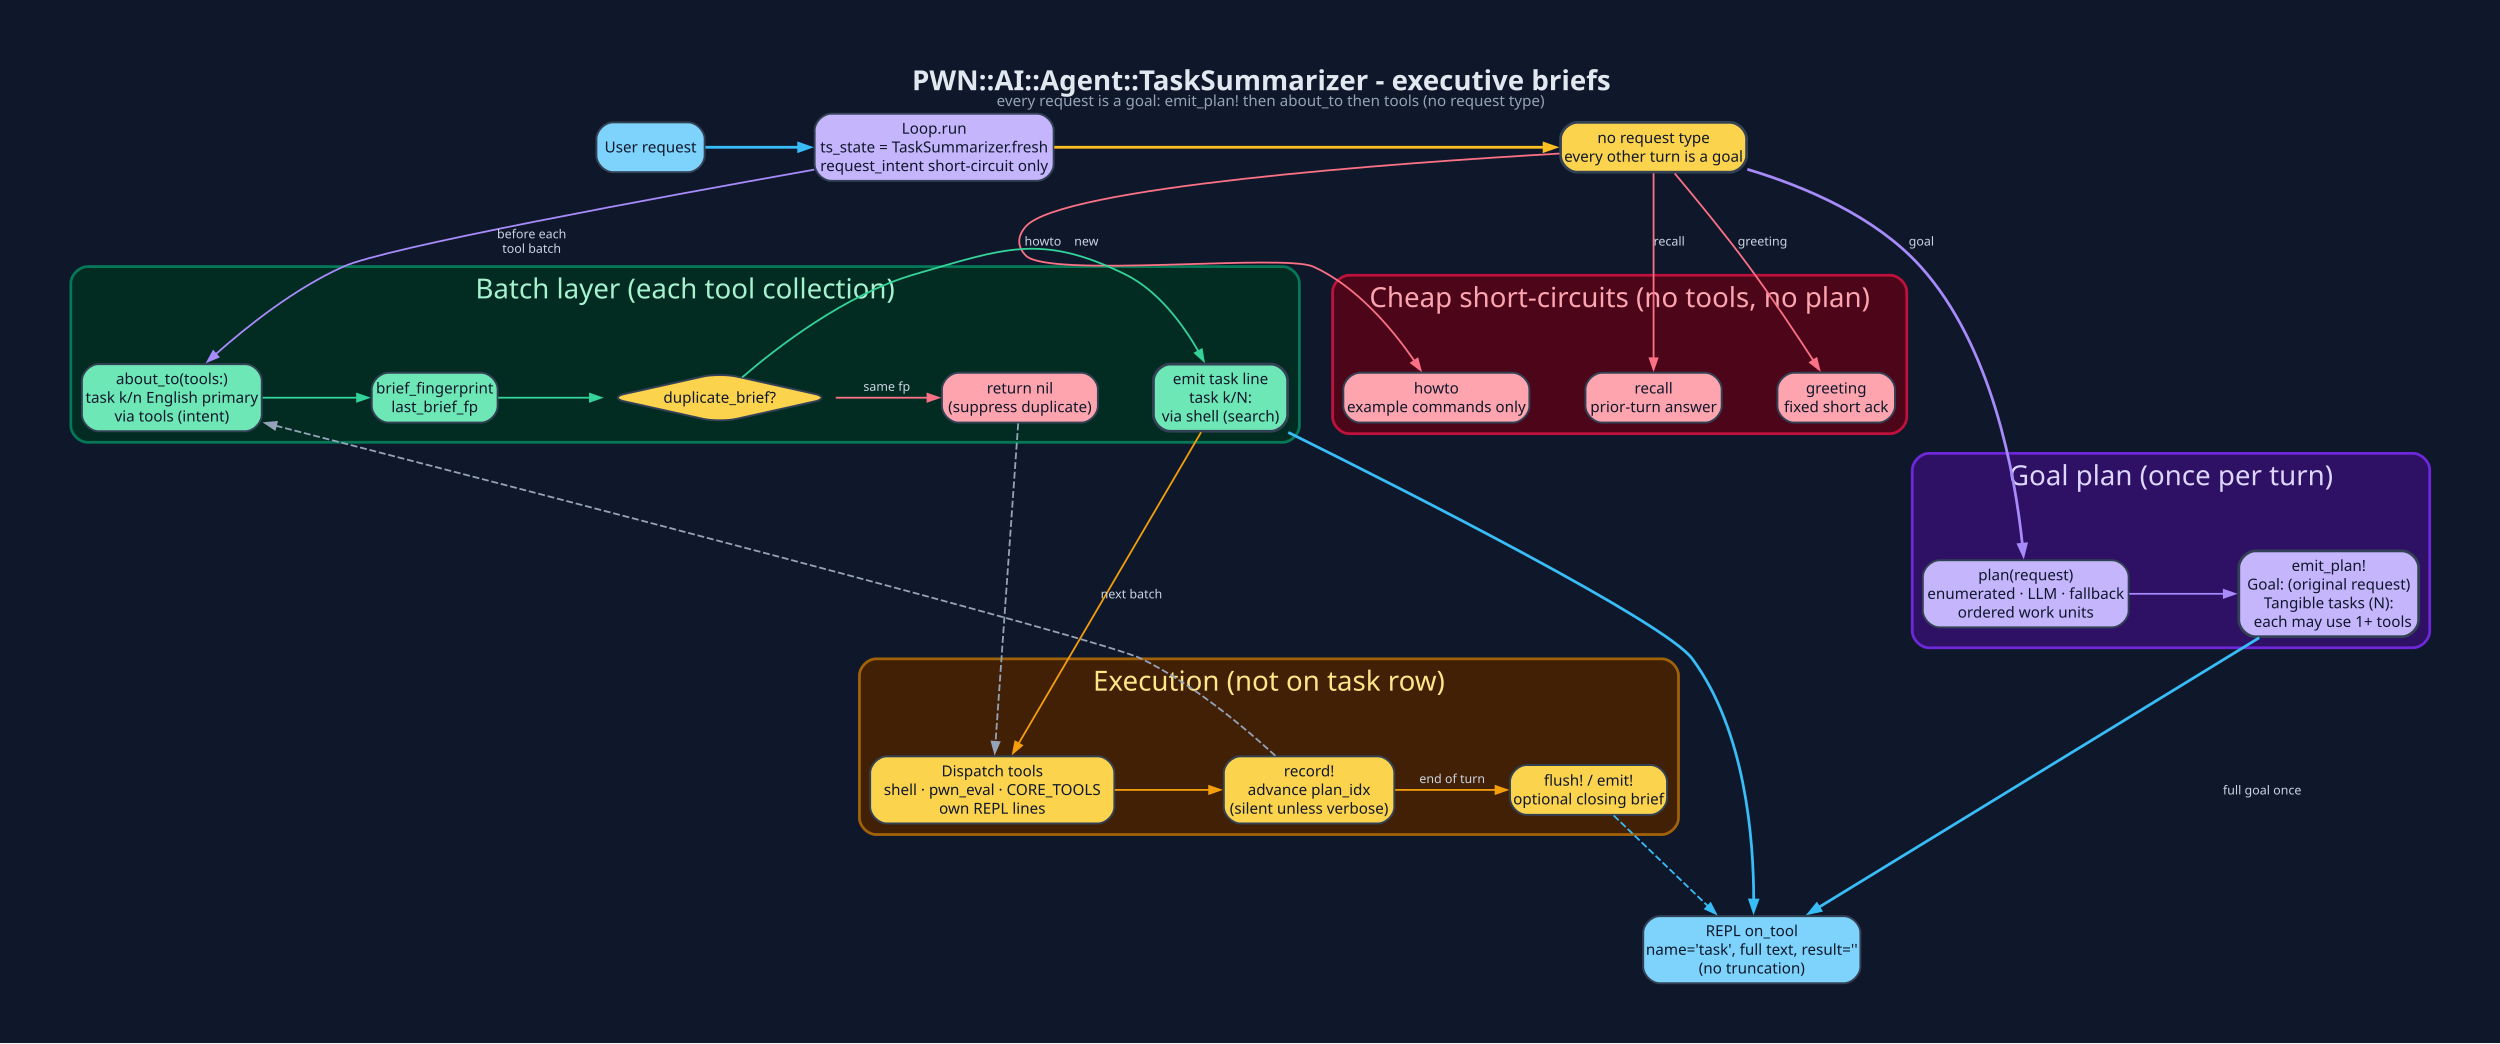
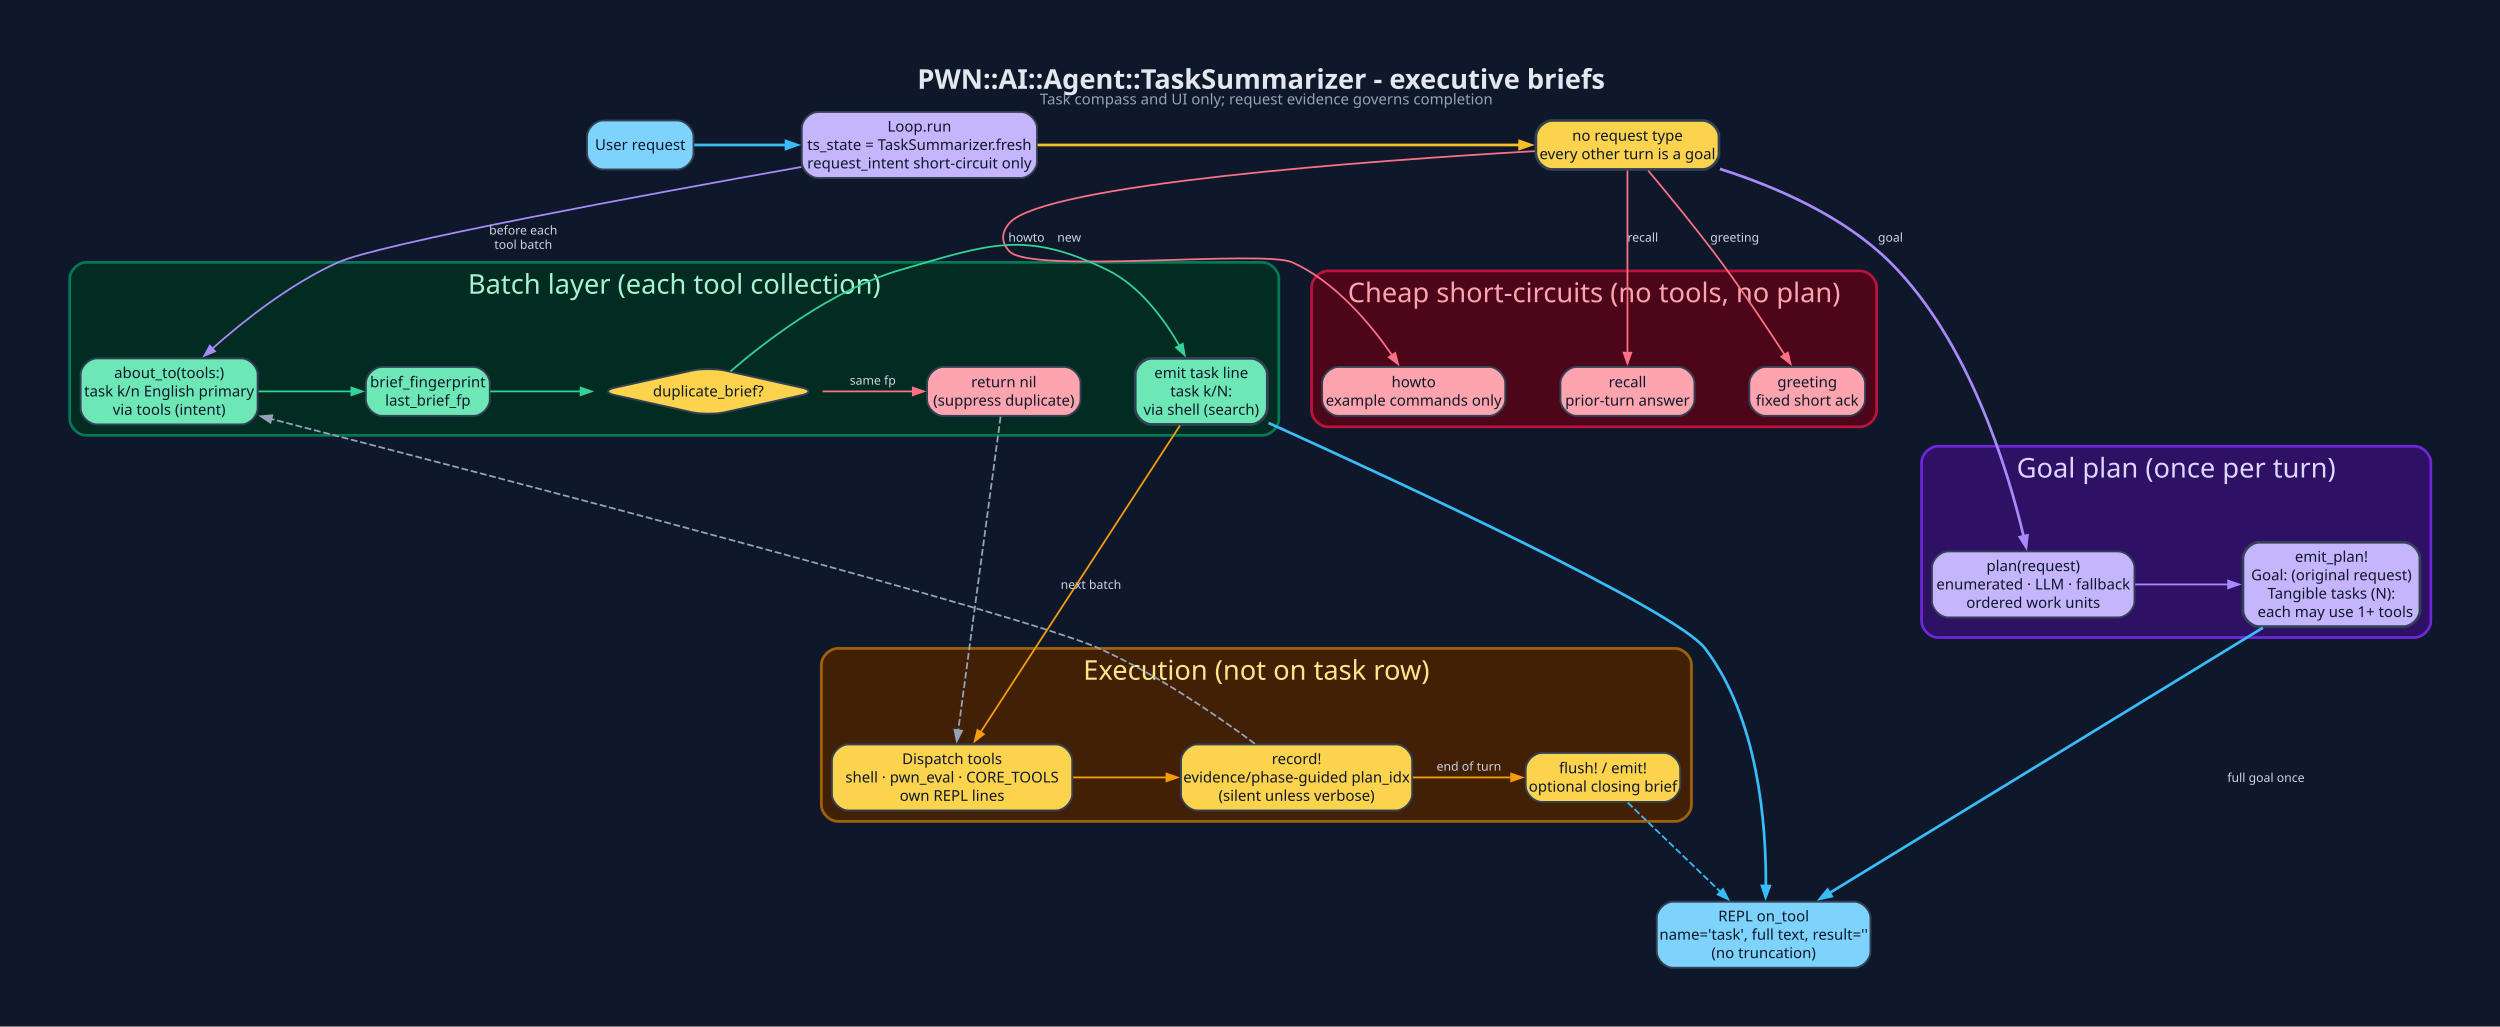
- <svg xmlns="http://www.w3.org/2000/svg" width="1807pt" height="754pt" viewBox="0.00 0.00 1807.00 754.00">
+ <svg xmlns="http://www.w3.org/2000/svg" width="1836pt" height="754pt" viewBox="0.00 0.00 1836.00 754.00">
  <g id="graph0" class="graph" transform="scale(1 1) rotate(0) translate(43.2 710.7)">
-     <polygon fill="#0f172a" stroke="none" points="-43.2,43.2 -43.2,-710.7 1764.2,-710.7 1764.2,43.2 -43.2,43.2" />
-     <text xml:space="preserve" text-anchor="start" x="616" y="-645.5" font-family="sans-Serif" font-weight="bold" font-size="20.00" fill="#e2e8f0">PWN::AI::Agent::TaskSummarizer - executive briefs</text>
-     <text xml:space="preserve" text-anchor="start" x="677.12" y="-634.05" font-family="sans-Serif" font-size="11.00" fill="#94a3b8">every request is a goal: emit_plan! then about_to then tools (no request type)</text>
+     <polygon fill="#0f172a" stroke="none" points="-43.2,43.2 -43.2,-710.7 1793.2,-710.7 1793.2,43.2 -43.2,43.2" />
+     <text xml:space="preserve" text-anchor="start" x="630.5" y="-645.5" font-family="sans-Serif" font-weight="bold" font-size="20.00" fill="#e2e8f0">PWN::AI::Agent::TaskSummarizer - executive briefs</text>
+     <text xml:space="preserve" text-anchor="start" x="720.5" y="-634.05" font-family="sans-Serif" font-size="11.00" fill="#94a3b8">Task compass and UI only; request evidence governs completion</text>
    <g id="clust2" class="cluster">
      <path fill="#4c0519" stroke="#be123c" stroke-width="2" d="M932,-397.25C932,-397.25 1323,-397.25 1323,-397.25 1329,-397.25 1335,-403.25 1335,-409.25 1335,-409.25 1335,-499.75 1335,-499.75 1335,-505.75 1329,-511.75 1323,-511.75 1323,-511.75 932,-511.75 932,-511.75 926,-511.75 920,-505.75 920,-499.75 920,-499.75 920,-409.25 920,-409.25 920,-403.25 926,-397.25 932,-397.25" />
      <text xml:space="preserve" text-anchor="middle" x="1127.5" y="-488.75" font-family="sans-Serif" font-size="20.00" fill="#fda4af">Cheap short-circuits (no tools, no plan)</text>
    </g>
    <g id="clust4" class="cluster">
-       <path fill="#2e1065" stroke="#6d28d9" stroke-width="2" d="M1351,-242.5C1351,-242.5 1701,-242.5 1701,-242.5 1707,-242.5 1713,-248.5 1713,-254.5 1713,-254.5 1713,-371 1713,-371 1713,-377 1707,-383 1701,-383 1701,-383 1351,-383 1351,-383 1345,-383 1339,-377 1339,-371 1339,-371 1339,-254.5 1339,-254.5 1339,-248.5 1345,-242.5 1351,-242.5" />
-       <text xml:space="preserve" text-anchor="middle" x="1526" y="-360" font-family="sans-Serif" font-size="20.00" fill="#ddd6fe">Goal plan (once per turn)</text>
+       <path fill="#2e1065" stroke="#6d28d9" stroke-width="2" d="M1380,-242.5C1380,-242.5 1730,-242.5 1730,-242.5 1736,-242.5 1742,-248.5 1742,-254.5 1742,-254.5 1742,-371 1742,-371 1742,-377 1736,-383 1730,-383 1730,-383 1380,-383 1380,-383 1374,-383 1368,-377 1368,-371 1368,-371 1368,-254.5 1368,-254.5 1368,-248.5 1374,-242.5 1380,-242.5" />
+       <text xml:space="preserve" text-anchor="middle" x="1555" y="-360" font-family="sans-Serif" font-size="20.00" fill="#ddd6fe">Goal plan (once per turn)</text>
    </g>
    <g id="clust6" class="cluster">
      <path fill="#022c22" stroke="#047857" stroke-width="2" d="M20,-391C20,-391 884,-391 884,-391 890,-391 896,-397 896,-403 896,-403 896,-506 896,-506 896,-512 890,-518 884,-518 884,-518 20,-518 20,-518 14,-518 8,-512 8,-506 8,-506 8,-403 8,-403 8,-397 14,-391 20,-391" />
      <text xml:space="preserve" text-anchor="middle" x="452" y="-495" font-family="sans-Serif" font-size="20.00" fill="#a7f3d0">Batch layer (each tool collection)</text>
    </g>
    <g id="clust8" class="cluster">
-       <path fill="#422006" stroke="#a16207" stroke-width="2" d="M590,-107.5C590,-107.5 1158,-107.5 1158,-107.5 1164,-107.5 1170,-113.5 1170,-119.5 1170,-119.5 1170,-222.5 1170,-222.5 1170,-228.5 1164,-234.5 1158,-234.5 1158,-234.5 590,-234.5 590,-234.5 584,-234.5 578,-228.5 578,-222.5 578,-222.5 578,-119.5 578,-119.5 578,-113.5 584,-107.5 590,-107.5" />
-       <text xml:space="preserve" text-anchor="middle" x="874" y="-211.5" font-family="sans-Serif" font-size="20.00" fill="#fde68a">Execution (not on task row)</text>
+       <path fill="#422006" stroke="#a16207" stroke-width="2" d="M572,-107.5C572,-107.5 1187,-107.5 1187,-107.5 1193,-107.5 1199,-113.5 1199,-119.5 1199,-119.5 1199,-222.5 1199,-222.5 1199,-228.5 1193,-234.5 1187,-234.5 1187,-234.5 572,-234.5 572,-234.5 566,-234.5 560,-228.5 560,-222.5 560,-222.5 560,-119.5 560,-119.5 560,-113.5 566,-107.5 572,-107.5" />
+       <text xml:space="preserve" text-anchor="middle" x="879.5" y="-211.5" font-family="sans-Serif" font-size="20.00" fill="#fde68a">Execution (not on task row)</text>
    </g>
    <g id="node1" class="node">
      <path fill="#7dd3fc" stroke="#334155" stroke-width="1.4" d="M454.12,-622.25C454.12,-622.25 399.88,-622.25 399.88,-622.25 393.88,-622.25 387.88,-616.25 387.88,-610.25 387.88,-610.25 387.88,-598.25 387.88,-598.25 387.88,-592.25 393.88,-586.25 399.88,-586.25 399.88,-586.25 454.12,-586.25 454.12,-586.25 460.12,-586.25 466.12,-592.25 466.12,-598.25 466.12,-598.25 466.12,-610.25 466.12,-610.25 466.12,-616.25 460.12,-622.25 454.12,-622.25" />
      <text xml:space="preserve" text-anchor="middle" x="427" y="-600.55" font-family="sans-Serif" font-size="11.00" fill="#0f172a">User request</text>
    </g>
    <g id="node2" class="node">
      <path fill="#c4b5fd" stroke="#334155" stroke-width="1.4" d="M706.38,-628.5C706.38,-628.5 557.62,-628.5 557.62,-628.5 551.62,-628.5 545.62,-622.5 545.62,-616.5 545.62,-616.5 545.62,-592 545.62,-592 545.62,-586 551.62,-580 557.62,-580 557.62,-580 706.38,-580 706.38,-580 712.38,-580 718.38,-586 718.38,-592 718.38,-592 718.38,-616.5 718.38,-616.5 718.38,-622.5 712.38,-628.5 706.38,-628.5" />
      <text xml:space="preserve" text-anchor="middle" x="632" y="-614.05" font-family="sans-Serif" font-size="11.00" fill="#0f172a">Loop.run</text>
      <text xml:space="preserve" text-anchor="middle" x="632" y="-600.55" font-family="sans-Serif" font-size="11.00" fill="#0f172a">ts_state = TaskSummarizer.fresh</text>
      <text xml:space="preserve" text-anchor="middle" x="632" y="-587.05" font-family="sans-Serif" font-size="11.00" fill="#0f172a">request_intent short-circuit only</text>
    </g>
    <g id="edge1" class="edge">
      <path fill="none" stroke="#38bdf8" stroke-width="2" d="M466.64,-604.25C489.22,-604.25 511.81,-604.25 534.39,-604.25" />
      <polygon fill="#38bdf8" stroke="#38bdf8" stroke-width="2" points="534.09,-607.05 542.09,-604.25 534.09,-601.45 534.09,-607.05" />
    </g>
    <g id="node3" class="node">
      <path fill="#fcd34d" stroke="#334155" stroke-width="2" d="M1207.25,-622.25C1207.25,-622.25 1096.75,-622.25 1096.75,-622.25 1090.75,-622.25 1084.75,-616.25 1084.75,-610.25 1084.75,-610.25 1084.75,-598.25 1084.75,-598.25 1084.75,-592.25 1090.75,-586.25 1096.75,-586.25 1096.75,-586.25 1207.25,-586.25 1207.25,-586.25 1213.25,-586.25 1219.25,-592.25 1219.25,-598.25 1219.25,-598.25 1219.25,-610.25 1219.25,-610.25 1219.25,-616.25 1213.25,-622.25 1207.25,-622.25" />
      <text xml:space="preserve" text-anchor="middle" x="1152" y="-607.3" font-family="sans-Serif" font-size="11.00" fill="#0f172a">no request type</text>
      <text xml:space="preserve" text-anchor="middle" x="1152" y="-593.8" font-family="sans-Serif" font-size="11.00" fill="#0f172a">every other turn is a goal</text>
    </g>
    <g id="edge2" class="edge">
      <path fill="none" stroke="#fbbf24" stroke-width="2" d="M718.84,-604.25C836.96,-604.25 955.08,-604.25 1073.2,-604.25" />
      <polygon fill="#fbbf24" stroke="#fbbf24" stroke-width="2" points="1072.87,-607.05 1080.87,-604.25 1072.87,-601.45 1072.87,-607.05" />
    </g>
    <g id="node9" class="node">
      <path fill="#6ee7b7" stroke="#334155" stroke-width="1.4" d="M134,-447.5C134,-447.5 28,-447.5 28,-447.5 22,-447.5 16,-441.5 16,-435.5 16,-435.5 16,-411 16,-411 16,-405 22,-399 28,-399 28,-399 134,-399 134,-399 140,-399 146,-405 146,-411 146,-411 146,-435.5 146,-435.5 146,-441.5 140,-447.5 134,-447.5" />
      <text xml:space="preserve" text-anchor="middle" x="81" y="-433.05" font-family="sans-Serif" font-size="11.00" fill="#0f172a">about_to(tools:)</text>
      <text xml:space="preserve" text-anchor="middle" x="81" y="-419.55" font-family="sans-Serif" font-size="11.00" fill="#0f172a">task k/n English primary</text>
      <text xml:space="preserve" text-anchor="middle" x="81" y="-406.05" font-family="sans-Serif" font-size="11.00" fill="#0f172a">via tools (intent)</text>
    </g>
    <g id="edge9" class="edge">
      <path fill="none" stroke="#a78bfa" stroke-width="1.3" d="M545.29,-588.08C429.59,-567.51 235.64,-531.77 205,-518 170.35,-502.43 136.31,-475.64 112.69,-454.67" />
      <polygon fill="#a78bfa" stroke="#a78bfa" stroke-width="1.3" points="114.68,-452.69 106.86,-449.41 110.92,-456.85 114.68,-452.69" />
      <text xml:space="preserve" text-anchor="middle" x="341.07" y="-538.45" font-family="sans-Serif" font-size="9.00" fill="#cbd5e1">before each</text>
      <text xml:space="preserve" text-anchor="middle" x="341.07" y="-527.95" font-family="sans-Serif" font-size="9.00" fill="#cbd5e1">tool batch</text>
    </g>
    <g id="node4" class="node">
      <path fill="#fda4af" stroke="#334155" stroke-width="1.4" d="M1314.5,-441.25C1314.5,-441.25 1253.5,-441.25 1253.5,-441.25 1247.5,-441.25 1241.5,-435.25 1241.5,-429.25 1241.5,-429.25 1241.5,-417.25 1241.5,-417.25 1241.5,-411.25 1247.5,-405.25 1253.5,-405.25 1253.5,-405.25 1314.5,-405.25 1314.5,-405.25 1320.5,-405.25 1326.5,-411.25 1326.5,-417.25 1326.5,-417.25 1326.5,-429.25 1326.5,-429.25 1326.5,-435.25 1320.5,-441.25 1314.5,-441.25" />
      <text xml:space="preserve" text-anchor="middle" x="1284" y="-426.3" font-family="sans-Serif" font-size="11.00" fill="#0f172a">greeting</text>
      <text xml:space="preserve" text-anchor="middle" x="1284" y="-412.8" font-family="sans-Serif" font-size="11.00" fill="#0f172a">fixed short ack</text>
    </g>
    <g id="edge3" class="edge">
      <path fill="none" stroke="#fb7185" stroke-width="1.3" d="M1167.28,-585.33C1181.59,-568.32 1203.36,-541.89 1221,-518 1237.57,-495.57 1255.17,-469.12 1267.55,-450.05" />
      <polygon fill="#fb7185" stroke="#fb7185" stroke-width="1.3" points="1269.79,-451.74 1271.77,-443.5 1265.08,-448.7 1269.79,-451.74" />
      <text xml:space="preserve" text-anchor="middle" x="1230.74" y="-533.2" font-family="sans-Serif" font-size="9.00" fill="#cbd5e1">greeting</text>
    </g>
    <g id="node5" class="node">
      <path fill="#fda4af" stroke="#334155" stroke-width="1.4" d="M1050.25,-441.25C1050.25,-441.25 939.75,-441.25 939.75,-441.25 933.75,-441.25 927.75,-435.25 927.75,-429.25 927.75,-429.25 927.75,-417.25 927.75,-417.25 927.75,-411.25 933.75,-405.25 939.75,-405.25 939.75,-405.25 1050.25,-405.25 1050.25,-405.25 1056.25,-405.25 1062.25,-411.25 1062.25,-417.25 1062.25,-417.25 1062.25,-429.25 1062.25,-429.25 1062.25,-435.25 1056.25,-441.25 1050.25,-441.25" />
      <text xml:space="preserve" text-anchor="middle" x="995" y="-426.3" font-family="sans-Serif" font-size="11.00" fill="#0f172a">howto</text>
      <text xml:space="preserve" text-anchor="middle" x="995" y="-412.8" font-family="sans-Serif" font-size="11.00" fill="#0f172a">example commands only</text>
    </g>
    <g id="edge4" class="edge">
      <path fill="none" stroke="#fb7185" stroke-width="1.3" d="M1083.95,-599.71C963.58,-592.74 723.35,-575.4 698.25,-547 692.07,-540.01 691.78,-532.73 698.25,-526 714.27,-509.35 884.95,-527.52 906,-518 937.73,-503.64 963.69,-472.25 979.22,-449.74" />
      <polygon fill="#fb7185" stroke="#fb7185" stroke-width="1.3" points="981.45,-451.45 983.56,-443.24 976.79,-448.34 981.45,-451.45" />
      <text xml:space="preserve" text-anchor="middle" x="710.62" y="-533.2" font-family="sans-Serif" font-size="9.00" fill="#cbd5e1">howto</text>
    </g>
    <g id="node6" class="node">
      <path fill="#fda4af" stroke="#334155" stroke-width="1.4" d="M1189.25,-441.25C1189.25,-441.25 1114.75,-441.25 1114.75,-441.25 1108.75,-441.25 1102.75,-435.25 1102.75,-429.25 1102.75,-429.25 1102.75,-417.25 1102.75,-417.25 1102.75,-411.25 1108.75,-405.25 1114.75,-405.25 1114.75,-405.25 1189.25,-405.25 1189.25,-405.25 1195.25,-405.25 1201.25,-411.25 1201.25,-417.25 1201.25,-417.25 1201.25,-429.25 1201.25,-429.25 1201.25,-435.25 1195.25,-441.25 1189.25,-441.25" />
      <text xml:space="preserve" text-anchor="middle" x="1152" y="-426.3" font-family="sans-Serif" font-size="11.00" fill="#0f172a">recall</text>
      <text xml:space="preserve" text-anchor="middle" x="1152" y="-412.8" font-family="sans-Serif" font-size="11.00" fill="#0f172a">prior-turn answer</text>
    </g>
    <g id="edge5" class="edge">
      <path fill="none" stroke="#fb7185" stroke-width="1.3" d="M1152,-585.43C1152,-553.99 1152,-488.48 1152,-451.39" />
      <polygon fill="#fb7185" stroke="#fb7185" stroke-width="1.3" points="1154.8,-451.7 1152,-443.7 1149.2,-451.7 1154.8,-451.7" />
      <text xml:space="preserve" text-anchor="middle" x="1163.25" y="-533.2" font-family="sans-Serif" font-size="9.00" fill="#cbd5e1">recall</text>
    </g>
    <g id="node7" class="node">
-       <path fill="#c4b5fd" stroke="#334155" stroke-width="1.4" d="M1483.38,-305.75C1483.38,-305.75 1358.62,-305.75 1358.62,-305.75 1352.62,-305.75 1346.62,-299.75 1346.62,-293.75 1346.62,-293.75 1346.62,-269.25 1346.62,-269.25 1346.62,-263.25 1352.62,-257.25 1358.62,-257.25 1358.62,-257.25 1483.38,-257.25 1483.38,-257.25 1489.38,-257.25 1495.38,-263.25 1495.38,-269.25 1495.38,-269.25 1495.38,-293.75 1495.38,-293.75 1495.38,-299.75 1489.38,-305.75 1483.38,-305.75" />
-       <text xml:space="preserve" text-anchor="middle" x="1421" y="-291.3" font-family="sans-Serif" font-size="11.00" fill="#0f172a">plan(request)</text>
-       <text xml:space="preserve" text-anchor="middle" x="1421" y="-277.8" font-family="sans-Serif" font-size="11.00" fill="#0f172a">enumerated · LLM · fallback</text>
-       <text xml:space="preserve" text-anchor="middle" x="1421" y="-264.3" font-family="sans-Serif" font-size="11.00" fill="#0f172a">ordered work units</text>
+       <path fill="#c4b5fd" stroke="#334155" stroke-width="1.4" d="M1512.38,-305.75C1512.38,-305.75 1387.62,-305.75 1387.62,-305.75 1381.62,-305.75 1375.62,-299.75 1375.62,-293.75 1375.62,-293.75 1375.62,-269.25 1375.62,-269.25 1375.62,-263.25 1381.62,-257.25 1387.62,-257.25 1387.62,-257.25 1512.38,-257.25 1512.38,-257.25 1518.38,-257.25 1524.38,-263.25 1524.38,-269.25 1524.38,-269.25 1524.38,-293.75 1524.38,-293.75 1524.38,-299.75 1518.38,-305.75 1512.38,-305.75" />
+       <text xml:space="preserve" text-anchor="middle" x="1450" y="-291.3" font-family="sans-Serif" font-size="11.00" fill="#0f172a">plan(request)</text>
+       <text xml:space="preserve" text-anchor="middle" x="1450" y="-277.8" font-family="sans-Serif" font-size="11.00" fill="#0f172a">enumerated · LLM · fallback</text>
+       <text xml:space="preserve" text-anchor="middle" x="1450" y="-264.3" font-family="sans-Serif" font-size="11.00" fill="#0f172a">ordered work units</text>
    </g>
    <g id="edge6" class="edge">
-       <path fill="none" stroke="#a78bfa" stroke-width="2" d="M1219.79,-588.32C1261.18,-575.95 1312.26,-554.33 1345,-518 1396.77,-460.56 1413.31,-367.49 1418.57,-317.27" />
-       <polygon fill="#a78bfa" stroke="#a78bfa" stroke-width="2" points="1421.35,-317.6 1419.32,-309.37 1415.78,-317.07 1421.35,-317.6" />
-       <text xml:space="preserve" text-anchor="middle" x="1345.57" y="-533.2" font-family="sans-Serif" font-size="9.00" fill="#cbd5e1">goal</text>
+       <path fill="none" stroke="#a78bfa" stroke-width="2" d="M1219.87,-586.65C1260.51,-573.73 1310.75,-552.13 1345,-518 1402.34,-460.86 1431.06,-366.95 1442.99,-316.72" />
+       <polygon fill="#a78bfa" stroke="#a78bfa" stroke-width="2" points="1445.69,-317.48 1444.74,-309.05 1440.23,-316.23 1445.69,-317.48" />
+       <text xml:space="preserve" text-anchor="middle" x="1345.14" y="-533.2" font-family="sans-Serif" font-size="9.00" fill="#cbd5e1">goal</text>
    </g>
    <g id="node8" class="node">
-       <path fill="#c4b5fd" stroke="#334155" stroke-width="2" d="M1693,-312.5C1693,-312.5 1587,-312.5 1587,-312.5 1581,-312.5 1575,-306.5 1575,-300.5 1575,-300.5 1575,-262.5 1575,-262.5 1575,-256.5 1581,-250.5 1587,-250.5 1587,-250.5 1693,-250.5 1693,-250.5 1699,-250.5 1705,-256.5 1705,-262.5 1705,-262.5 1705,-300.5 1705,-300.5 1705,-306.5 1699,-312.5 1693,-312.5" />
-       <text xml:space="preserve" text-anchor="middle" x="1640" y="-298.05" font-family="sans-Serif" font-size="11.00" fill="#0f172a">emit_plan!</text>
-       <text xml:space="preserve" text-anchor="middle" x="1640" y="-284.55" font-family="sans-Serif" font-size="11.00" fill="#0f172a">Goal: (original request)</text>
-       <text xml:space="preserve" text-anchor="middle" x="1640" y="-271.05" font-family="sans-Serif" font-size="11.00" fill="#0f172a">Tangible tasks (N):</text>
-       <text xml:space="preserve" text-anchor="middle" x="1640" y="-257.55" font-family="sans-Serif" font-size="11.00" fill="#0f172a">  each may use 1+ tools</text>
+       <path fill="#c4b5fd" stroke="#334155" stroke-width="2" d="M1722,-312.5C1722,-312.5 1616,-312.5 1616,-312.5 1610,-312.5 1604,-306.5 1604,-300.5 1604,-300.5 1604,-262.5 1604,-262.5 1604,-256.5 1610,-250.5 1616,-250.5 1616,-250.5 1722,-250.5 1722,-250.5 1728,-250.5 1734,-256.5 1734,-262.5 1734,-262.5 1734,-300.5 1734,-300.5 1734,-306.5 1728,-312.5 1722,-312.5" />
+       <text xml:space="preserve" text-anchor="middle" x="1669" y="-298.05" font-family="sans-Serif" font-size="11.00" fill="#0f172a">emit_plan!</text>
+       <text xml:space="preserve" text-anchor="middle" x="1669" y="-284.55" font-family="sans-Serif" font-size="11.00" fill="#0f172a">Goal: (original request)</text>
+       <text xml:space="preserve" text-anchor="middle" x="1669" y="-271.05" font-family="sans-Serif" font-size="11.00" fill="#0f172a">Tangible tasks (N):</text>
+       <text xml:space="preserve" text-anchor="middle" x="1669" y="-257.55" font-family="sans-Serif" font-size="11.00" fill="#0f172a">  each may use 1+ tools</text>
    </g>
    <g id="edge7" class="edge">
-       <path fill="none" stroke="#a78bfa" stroke-width="1.3" d="M1495.85,-281.5C1518.68,-281.5 1541.51,-281.5 1564.34,-281.5" />
-       <polygon fill="#a78bfa" stroke="#a78bfa" stroke-width="1.3" points="1564.15,-284.3 1572.15,-281.5 1564.15,-278.7 1564.15,-284.3" />
+       <path fill="none" stroke="#a78bfa" stroke-width="1.3" d="M1524.85,-281.5C1547.68,-281.5 1570.51,-281.5 1593.34,-281.5" />
+       <polygon fill="#a78bfa" stroke="#a78bfa" stroke-width="1.3" points="1593.15,-284.3 1601.15,-281.5 1593.15,-278.7 1593.15,-284.3" />
    </g>
    <g id="node17" class="node">
-       <path fill="#7dd3fc" stroke="#334155" stroke-width="1.4" d="M1289.5,-48.5C1289.5,-48.5 1156.5,-48.5 1156.5,-48.5 1150.5,-48.5 1144.5,-42.5 1144.5,-36.5 1144.5,-36.5 1144.5,-12 1144.5,-12 1144.5,-6 1150.5,0 1156.5,0 1156.5,0 1289.5,0 1289.5,0 1295.5,0 1301.5,-6 1301.5,-12 1301.5,-12 1301.5,-36.5 1301.5,-36.5 1301.5,-42.5 1295.5,-48.5 1289.5,-48.5" />
-       <text xml:space="preserve" text-anchor="middle" x="1223" y="-34.05" font-family="sans-Serif" font-size="11.00" fill="#0f172a">REPL on_tool</text>
-       <text xml:space="preserve" text-anchor="middle" x="1223" y="-20.55" font-family="sans-Serif" font-size="11.00" fill="#0f172a">name='task', full text, result=''</text>
-       <text xml:space="preserve" text-anchor="middle" x="1223" y="-7.05" font-family="sans-Serif" font-size="11.00" fill="#0f172a">(no truncation)</text>
+       <path fill="#7dd3fc" stroke="#334155" stroke-width="1.4" d="M1318.5,-48.5C1318.5,-48.5 1185.5,-48.5 1185.5,-48.5 1179.5,-48.5 1173.5,-42.5 1173.5,-36.5 1173.5,-36.5 1173.5,-12 1173.5,-12 1173.5,-6 1179.5,0 1185.5,0 1185.5,0 1318.5,0 1318.5,0 1324.5,0 1330.5,-6 1330.5,-12 1330.5,-12 1330.5,-36.5 1330.5,-36.5 1330.5,-42.5 1324.5,-48.5 1318.5,-48.5" />
+       <text xml:space="preserve" text-anchor="middle" x="1252" y="-34.05" font-family="sans-Serif" font-size="11.00" fill="#0f172a">REPL on_tool</text>
+       <text xml:space="preserve" text-anchor="middle" x="1252" y="-20.55" font-family="sans-Serif" font-size="11.00" fill="#0f172a">name='task', full text, result=''</text>
+       <text xml:space="preserve" text-anchor="middle" x="1252" y="-7.05" font-family="sans-Serif" font-size="11.00" fill="#0f172a">(no truncation)</text>
    </g>
    <g id="edge8" class="edge">
-       <path fill="none" stroke="#38bdf8" stroke-width="2" d="M1589.7,-249.71C1508.83,-200.21 1350.93,-103.56 1271.33,-54.84" />
-       <polygon fill="#38bdf8" stroke="#38bdf8" stroke-width="2" points="1272.89,-52.51 1264.61,-50.72 1269.97,-57.28 1272.89,-52.51" />
-       <text xml:space="preserve" text-anchor="middle" x="1591.89" y="-136.45" font-family="sans-Serif" font-size="9.00" fill="#cbd5e1">full goal once</text>
+       <path fill="none" stroke="#38bdf8" stroke-width="2" d="M1618.7,-249.71C1537.83,-200.21 1379.93,-103.56 1300.33,-54.84" />
+       <polygon fill="#38bdf8" stroke="#38bdf8" stroke-width="2" points="1301.89,-52.51 1293.61,-50.72 1298.97,-57.28 1301.89,-52.51" />
+       <text xml:space="preserve" text-anchor="middle" x="1620.89" y="-136.45" font-family="sans-Serif" font-size="9.00" fill="#cbd5e1">full goal once</text>
    </g>
    <g id="node10" class="node">
      <path fill="#6ee7b7" stroke="#334155" stroke-width="1.4" d="M304.5,-441.25C304.5,-441.25 237.5,-441.25 237.5,-441.25 231.5,-441.25 225.5,-435.25 225.5,-429.25 225.5,-429.25 225.5,-417.25 225.5,-417.25 225.5,-411.25 231.5,-405.25 237.5,-405.25 237.5,-405.25 304.5,-405.25 304.5,-405.25 310.5,-405.25 316.5,-411.25 316.5,-417.25 316.5,-417.25 316.5,-429.25 316.5,-429.25 316.5,-435.25 310.5,-441.25 304.5,-441.25" />
      <text xml:space="preserve" text-anchor="middle" x="271" y="-426.3" font-family="sans-Serif" font-size="11.00" fill="#0f172a">brief_fingerprint</text>
      <text xml:space="preserve" text-anchor="middle" x="271" y="-412.8" font-family="sans-Serif" font-size="11.00" fill="#0f172a">last_brief_fp</text>
    </g>
    <g id="edge10" class="edge">
      <path fill="none" stroke="#34d399" stroke-width="1.3" d="M146.68,-423.25C169.49,-423.25 192.29,-423.25 215.09,-423.25" />
      <polygon fill="#34d399" stroke="#34d399" stroke-width="1.3" points="214.9,-426.05 222.9,-423.25 214.9,-420.45 214.9,-426.05" />
    </g>
    <g id="node11" class="node">
      <path fill="#fcd34d" stroke="#334155" stroke-width="1.4" d="M465.29,-438.64C465.29,-438.64 407.83,-425.86 407.83,-425.86 401.97,-424.55 401.97,-421.95 407.83,-420.64 407.83,-420.64 465.29,-407.86 465.29,-407.86 471.14,-406.55 482.86,-406.55 488.71,-407.86 488.71,-407.86 546.17,-420.64 546.17,-420.64 552.03,-421.95 552.03,-424.55 546.17,-425.86 546.17,-425.86 488.71,-438.64 488.71,-438.64 482.86,-439.95 471.14,-439.95 465.29,-438.64" />
      <text xml:space="preserve" text-anchor="middle" x="477" y="-419.55" font-family="sans-Serif" font-size="11.00" fill="#0f172a">duplicate_brief?</text>
    </g>
    <g id="edge11" class="edge">
      <path fill="none" stroke="#34d399" stroke-width="1.3" d="M316.87,-423.25C339.03,-423.25 361.18,-423.25 383.34,-423.25" />
      <polygon fill="#34d399" stroke="#34d399" stroke-width="1.3" points="383.21,-426.05 391.21,-423.25 383.21,-420.45 383.21,-426.05" />
    </g>
    <g id="node12" class="node">
      <path fill="#6ee7b7" stroke="#334155" stroke-width="2" d="M875.5,-447.5C875.5,-447.5 802.5,-447.5 802.5,-447.5 796.5,-447.5 790.5,-441.5 790.5,-435.5 790.5,-435.5 790.5,-411 790.5,-411 790.5,-405 796.5,-399 802.5,-399 802.5,-399 875.5,-399 875.5,-399 881.5,-399 887.5,-405 887.5,-411 887.5,-411 887.5,-435.5 887.5,-435.5 887.5,-441.5 881.5,-447.5 875.5,-447.5" />
      <text xml:space="preserve" text-anchor="middle" x="839" y="-433.05" font-family="sans-Serif" font-size="11.00" fill="#0f172a">emit task line</text>
      <text xml:space="preserve" text-anchor="middle" x="839" y="-419.55" font-family="sans-Serif" font-size="11.00" fill="#0f172a">task k/N:</text>
      <text xml:space="preserve" text-anchor="middle" x="839" y="-406.05" font-family="sans-Serif" font-size="11.00" fill="#0f172a">via shell (search)</text>
    </g>
    <g id="edge12" class="edge">
      <path fill="none" stroke="#34d399" stroke-width="1.3" d="M493.25,-437.98C518.01,-459.31 567.64,-497.87 618,-512.46 682.89,-531.26 709.35,-542.22 770,-512.46 793.58,-500.89 811.39,-476.95 823.01,-456.78" />
      <polygon fill="#34d399" stroke="#34d399" stroke-width="1.3" points="825.42,-458.21 826.81,-449.85 820.51,-455.52 825.42,-458.21" />
      <text xml:space="preserve" text-anchor="middle" x="742" y="-533.2" font-family="sans-Serif" font-size="9.00" fill="#cbd5e1">new</text>
    </g>
    <g id="node13" class="node">
      <path fill="#fda4af" stroke="#334155" stroke-width="1.4" d="M738.38,-441.25C738.38,-441.25 649.62,-441.25 649.62,-441.25 643.62,-441.25 637.62,-435.25 637.62,-429.25 637.62,-429.25 637.62,-417.25 637.62,-417.25 637.62,-411.25 643.62,-405.25 649.62,-405.25 649.62,-405.25 738.38,-405.25 738.38,-405.25 744.38,-405.25 750.38,-411.25 750.38,-417.25 750.38,-417.25 750.38,-429.25 750.38,-429.25 750.38,-435.25 744.38,-441.25 738.38,-441.25" />
      <text xml:space="preserve" text-anchor="middle" x="694" y="-426.3" font-family="sans-Serif" font-size="11.00" fill="#0f172a">return nil</text>
      <text xml:space="preserve" text-anchor="middle" x="694" y="-412.8" font-family="sans-Serif" font-size="11.00" fill="#0f172a">(suppress duplicate)</text>
    </g>
    <g id="edge13" class="edge">
      <path fill="none" stroke="#fb7185" stroke-width="1.3" d="M560.9,-423.25C582.93,-423.25 606.39,-423.25 627.38,-423.25" />
      <polygon fill="#fb7185" stroke="#fb7185" stroke-width="1.3" points="627.19,-426.05 635.19,-423.25 627.19,-420.45 627.19,-426.05" />
      <text xml:space="preserve" text-anchor="middle" x="597.76" y="-428.2" font-family="sans-Serif" font-size="9.00" fill="#cbd5e1">same fp</text>
    </g>
    <g id="node14" class="node">
-       <path fill="#fcd34d" stroke="#334155" stroke-width="1.4" d="M750.25,-164C750.25,-164 597.75,-164 597.75,-164 591.75,-164 585.75,-158 585.75,-152 585.75,-152 585.75,-127.5 585.75,-127.5 585.75,-121.5 591.75,-115.5 597.75,-115.5 597.75,-115.5 750.25,-115.5 750.25,-115.5 756.25,-115.5 762.25,-121.5 762.25,-127.5 762.25,-127.5 762.25,-152 762.25,-152 762.25,-158 756.25,-164 750.25,-164" />
-       <text xml:space="preserve" text-anchor="middle" x="674" y="-149.55" font-family="sans-Serif" font-size="11.00" fill="#0f172a">Dispatch tools</text>
-       <text xml:space="preserve" text-anchor="middle" x="674" y="-136.05" font-family="sans-Serif" font-size="11.00" fill="#0f172a">shell · pwn_eval · CORE_TOOLS</text>
-       <text xml:space="preserve" text-anchor="middle" x="674" y="-122.55" font-family="sans-Serif" font-size="11.00" fill="#0f172a">own REPL lines</text>
+       <path fill="#fcd34d" stroke="#334155" stroke-width="1.4" d="M732.25,-164C732.25,-164 579.75,-164 579.75,-164 573.75,-164 567.75,-158 567.75,-152 567.75,-152 567.75,-127.5 567.75,-127.5 567.75,-121.5 573.75,-115.5 579.75,-115.5 579.75,-115.5 732.25,-115.5 732.25,-115.5 738.25,-115.5 744.25,-121.5 744.25,-127.5 744.25,-127.5 744.25,-152 744.25,-152 744.25,-158 738.25,-164 732.25,-164" />
+       <text xml:space="preserve" text-anchor="middle" x="656" y="-149.55" font-family="sans-Serif" font-size="11.00" fill="#0f172a">Dispatch tools</text>
+       <text xml:space="preserve" text-anchor="middle" x="656" y="-136.05" font-family="sans-Serif" font-size="11.00" fill="#0f172a">shell · pwn_eval · CORE_TOOLS</text>
+       <text xml:space="preserve" text-anchor="middle" x="656" y="-122.55" font-family="sans-Serif" font-size="11.00" fill="#0f172a">own REPL lines</text>
    </g>
    <g id="edge15" class="edge">
-       <path fill="none" stroke="#f59e0b" stroke-width="1.3" d="M824.93,-398.25C795.28,-347.66 726.35,-230.07 692.89,-172.98" />
-       <polygon fill="#f59e0b" stroke="#f59e0b" stroke-width="1.3" points="695.49,-171.87 689.03,-166.39 690.66,-174.7 695.49,-171.87" />
+       <path fill="none" stroke="#f59e0b" stroke-width="1.3" d="M823.4,-398.25C790.51,-347.66 714.06,-230.07 676.96,-172.98" />
+       <polygon fill="#f59e0b" stroke="#f59e0b" stroke-width="1.3" points="679.34,-171.52 672.64,-166.34 674.65,-174.57 679.34,-171.52" />
    </g>
    <g id="edge14" class="edge">
-       <path fill="none" stroke="#38bdf8" stroke-width="2" d="M887.97,-398.16C977.62,-353.65 1160.71,-260.68 1180,-234.5 1218.25,-182.59 1224.38,-104.67 1224.37,-60.02" />
-       <polygon fill="#38bdf8" stroke="#38bdf8" stroke-width="2" points="1227.18,-60.15 1224.29,-52.18 1221.58,-60.21 1227.18,-60.15" />
+       <path fill="none" stroke="#38bdf8" stroke-width="2" d="M888.38,-400.1C984.17,-356.74 1187.69,-262.41 1209,-234.5 1248.23,-183.11 1253.97,-104.68 1253.64,-59.86" />
+       <polygon fill="#38bdf8" stroke="#38bdf8" stroke-width="2" points="1256.44,-59.94 1253.49,-51.99 1250.84,-60.04 1256.44,-59.94" />
    </g>
    <g id="edge16" class="edge">
-       <path fill="none" stroke="#94a3b8" stroke-width="1.3" stroke-dasharray="5,2" d="M692.75,-404.64C689.48,-358.67 680.66,-234.46 676.38,-174.3" />
-       <polygon fill="#94a3b8" stroke="#94a3b8" stroke-width="1.3" points="679.19,-174.27 675.83,-166.49 673.6,-174.67 679.19,-174.27" />
+       <path fill="none" stroke="#94a3b8" stroke-width="1.3" stroke-dasharray="5,2" d="M691.62,-404.64C685.42,-358.67 668.65,-234.46 660.53,-174.3" />
+       <polygon fill="#94a3b8" stroke="#94a3b8" stroke-width="1.3" points="663.32,-174.03 659.47,-166.48 657.77,-174.78 663.32,-174.03" />
    </g>
    <g id="node15" class="node">
-       <path fill="#fcd34d" stroke="#334155" stroke-width="1.4" d="M952.62,-164C952.62,-164 853.38,-164 853.38,-164 847.38,-164 841.38,-158 841.38,-152 841.38,-152 841.38,-127.5 841.38,-127.5 841.38,-121.5 847.38,-115.5 853.38,-115.5 853.38,-115.5 952.62,-115.5 952.62,-115.5 958.62,-115.5 964.62,-121.5 964.62,-127.5 964.62,-127.5 964.62,-152 964.62,-152 964.62,-158 958.62,-164 952.62,-164" />
-       <text xml:space="preserve" text-anchor="middle" x="903" y="-149.55" font-family="sans-Serif" font-size="11.00" fill="#0f172a">record!</text>
-       <text xml:space="preserve" text-anchor="middle" x="903" y="-136.05" font-family="sans-Serif" font-size="11.00" fill="#0f172a">advance plan_idx</text>
-       <text xml:space="preserve" text-anchor="middle" x="903" y="-122.55" font-family="sans-Serif" font-size="11.00" fill="#0f172a">(silent unless verbose)</text>
+       <path fill="#fcd34d" stroke="#334155" stroke-width="1.4" d="M981.88,-164C981.88,-164 836.12,-164 836.12,-164 830.12,-164 824.12,-158 824.12,-152 824.12,-152 824.12,-127.5 824.12,-127.5 824.12,-121.5 830.12,-115.5 836.12,-115.5 836.12,-115.5 981.88,-115.5 981.88,-115.5 987.88,-115.5 993.88,-121.5 993.88,-127.5 993.88,-127.5 993.88,-152 993.88,-152 993.88,-158 987.88,-164 981.88,-164" />
+       <text xml:space="preserve" text-anchor="middle" x="909" y="-149.55" font-family="sans-Serif" font-size="11.00" fill="#0f172a">record!</text>
+       <text xml:space="preserve" text-anchor="middle" x="909" y="-136.05" font-family="sans-Serif" font-size="11.00" fill="#0f172a">evidence/phase-guided plan_idx</text>
+       <text xml:space="preserve" text-anchor="middle" x="909" y="-122.55" font-family="sans-Serif" font-size="11.00" fill="#0f172a">(silent unless verbose)</text>
    </g>
    <g id="edge17" class="edge">
-       <path fill="none" stroke="#f59e0b" stroke-width="1.3" d="M762.56,-139.75C785.36,-139.75 808.16,-139.75 830.96,-139.75" />
-       <polygon fill="#f59e0b" stroke="#f59e0b" stroke-width="1.3" points="830.77,-142.55 838.77,-139.75 830.77,-136.95 830.77,-142.55" />
+       <path fill="none" stroke="#f59e0b" stroke-width="1.3" d="M744.95,-139.75C767.84,-139.75 790.74,-139.75 813.64,-139.75" />
+       <polygon fill="#f59e0b" stroke="#f59e0b" stroke-width="1.3" points="813.48,-142.55 821.48,-139.75 813.48,-136.95 813.48,-142.55" />
    </g>
    <g id="edge18" class="edge">
-       <path fill="none" stroke="#94a3b8" stroke-width="1.3" stroke-dasharray="5,2" d="M878.59,-164.47C855.47,-185.69 818.9,-216.2 782,-234.5 753.41,-248.68 330.83,-358.06 155.93,-403.03" />
-       <polygon fill="#94a3b8" stroke="#94a3b8" stroke-width="1.3" points="155.49,-400.25 148.44,-404.96 156.88,-405.68 155.49,-400.25" />
-       <text xml:space="preserve" text-anchor="middle" x="774.6" y="-278.2" font-family="sans-Serif" font-size="9.00" fill="#cbd5e1">next batch</text>
+       <path fill="none" stroke="#94a3b8" stroke-width="1.3" stroke-dasharray="5,2" d="M878.35,-164.55C850.05,-185.54 806.13,-215.63 764,-234.5 707.81,-259.67 321.57,-360.35 156.05,-403" />
+       <polygon fill="#94a3b8" stroke="#94a3b8" stroke-width="1.3" points="155.38,-400.28 148.33,-404.99 156.77,-405.71 155.38,-400.28" />
+       <text xml:space="preserve" text-anchor="middle" x="757.99" y="-278.2" font-family="sans-Serif" font-size="9.00" fill="#cbd5e1">next batch</text>
    </g>
    <g id="node16" class="node">
-       <path fill="#fcd34d" stroke="#334155" stroke-width="1.4" d="M1149.75,-157.75C1149.75,-157.75 1060.25,-157.75 1060.25,-157.75 1054.25,-157.75 1048.25,-151.75 1048.25,-145.75 1048.25,-145.75 1048.25,-133.75 1048.25,-133.75 1048.25,-127.75 1054.25,-121.75 1060.25,-121.75 1060.25,-121.75 1149.75,-121.75 1149.75,-121.75 1155.75,-121.75 1161.75,-127.75 1161.75,-133.75 1161.75,-133.75 1161.75,-145.75 1161.75,-145.75 1161.75,-151.75 1155.75,-157.75 1149.75,-157.75" />
-       <text xml:space="preserve" text-anchor="middle" x="1105" y="-142.8" font-family="sans-Serif" font-size="11.00" fill="#0f172a">flush! / emit!</text>
-       <text xml:space="preserve" text-anchor="middle" x="1105" y="-129.3" font-family="sans-Serif" font-size="11.00" fill="#0f172a">optional closing brief</text>
+       <path fill="#fcd34d" stroke="#334155" stroke-width="1.4" d="M1178.75,-157.75C1178.75,-157.75 1089.25,-157.75 1089.25,-157.75 1083.25,-157.75 1077.25,-151.75 1077.25,-145.75 1077.25,-145.75 1077.25,-133.75 1077.25,-133.75 1077.25,-127.75 1083.25,-121.75 1089.25,-121.75 1089.25,-121.75 1178.75,-121.75 1178.75,-121.75 1184.75,-121.75 1190.75,-127.75 1190.75,-133.75 1190.75,-133.75 1190.75,-145.75 1190.75,-145.75 1190.75,-151.75 1184.75,-157.75 1178.75,-157.75" />
+       <text xml:space="preserve" text-anchor="middle" x="1134" y="-142.8" font-family="sans-Serif" font-size="11.00" fill="#0f172a">flush! / emit!</text>
+       <text xml:space="preserve" text-anchor="middle" x="1134" y="-129.3" font-family="sans-Serif" font-size="11.00" fill="#0f172a">optional closing brief</text>
    </g>
    <g id="edge19" class="edge">
-       <path fill="none" stroke="#f59e0b" stroke-width="1.3" d="M965.25,-139.75C988.28,-139.75 1014.47,-139.75 1037.91,-139.75" />
-       <polygon fill="#f59e0b" stroke="#f59e0b" stroke-width="1.3" points="1037.8,-142.55 1045.8,-139.75 1037.8,-136.95 1037.8,-142.55" />
-       <text xml:space="preserve" text-anchor="middle" x="1006.44" y="-144.7" font-family="sans-Serif" font-size="9.00" fill="#cbd5e1">end of turn</text>
+       <path fill="none" stroke="#f59e0b" stroke-width="1.3" d="M994.38,-139.75C1018.32,-139.75 1043.99,-139.75 1066.71,-139.75" />
+       <polygon fill="#f59e0b" stroke="#f59e0b" stroke-width="1.3" points="1066.62,-142.55 1074.62,-139.75 1066.62,-136.95 1066.62,-142.55" />
+       <text xml:space="preserve" text-anchor="middle" x="1035.56" y="-144.7" font-family="sans-Serif" font-size="9.00" fill="#cbd5e1">end of turn</text>
    </g>
    <g id="edge20" class="edge">
-       <path fill="none" stroke="#38bdf8" stroke-width="1.3" stroke-dasharray="5,2" d="M1123.18,-121.26C1141.3,-103.83 1169.5,-76.71 1191.31,-55.73" />
-       <polygon fill="#38bdf8" stroke="#38bdf8" stroke-width="1.3" points="1193.2,-57.8 1197.02,-50.24 1189.31,-53.77 1193.2,-57.8" />
+       <path fill="none" stroke="#38bdf8" stroke-width="1.3" stroke-dasharray="5,2" d="M1152.18,-121.26C1170.3,-103.83 1198.5,-76.71 1220.31,-55.73" />
+       <polygon fill="#38bdf8" stroke="#38bdf8" stroke-width="1.3" points="1222.2,-57.8 1226.02,-50.24 1218.31,-53.77 1222.2,-57.8" />
    </g>
  </g>
</svg>
